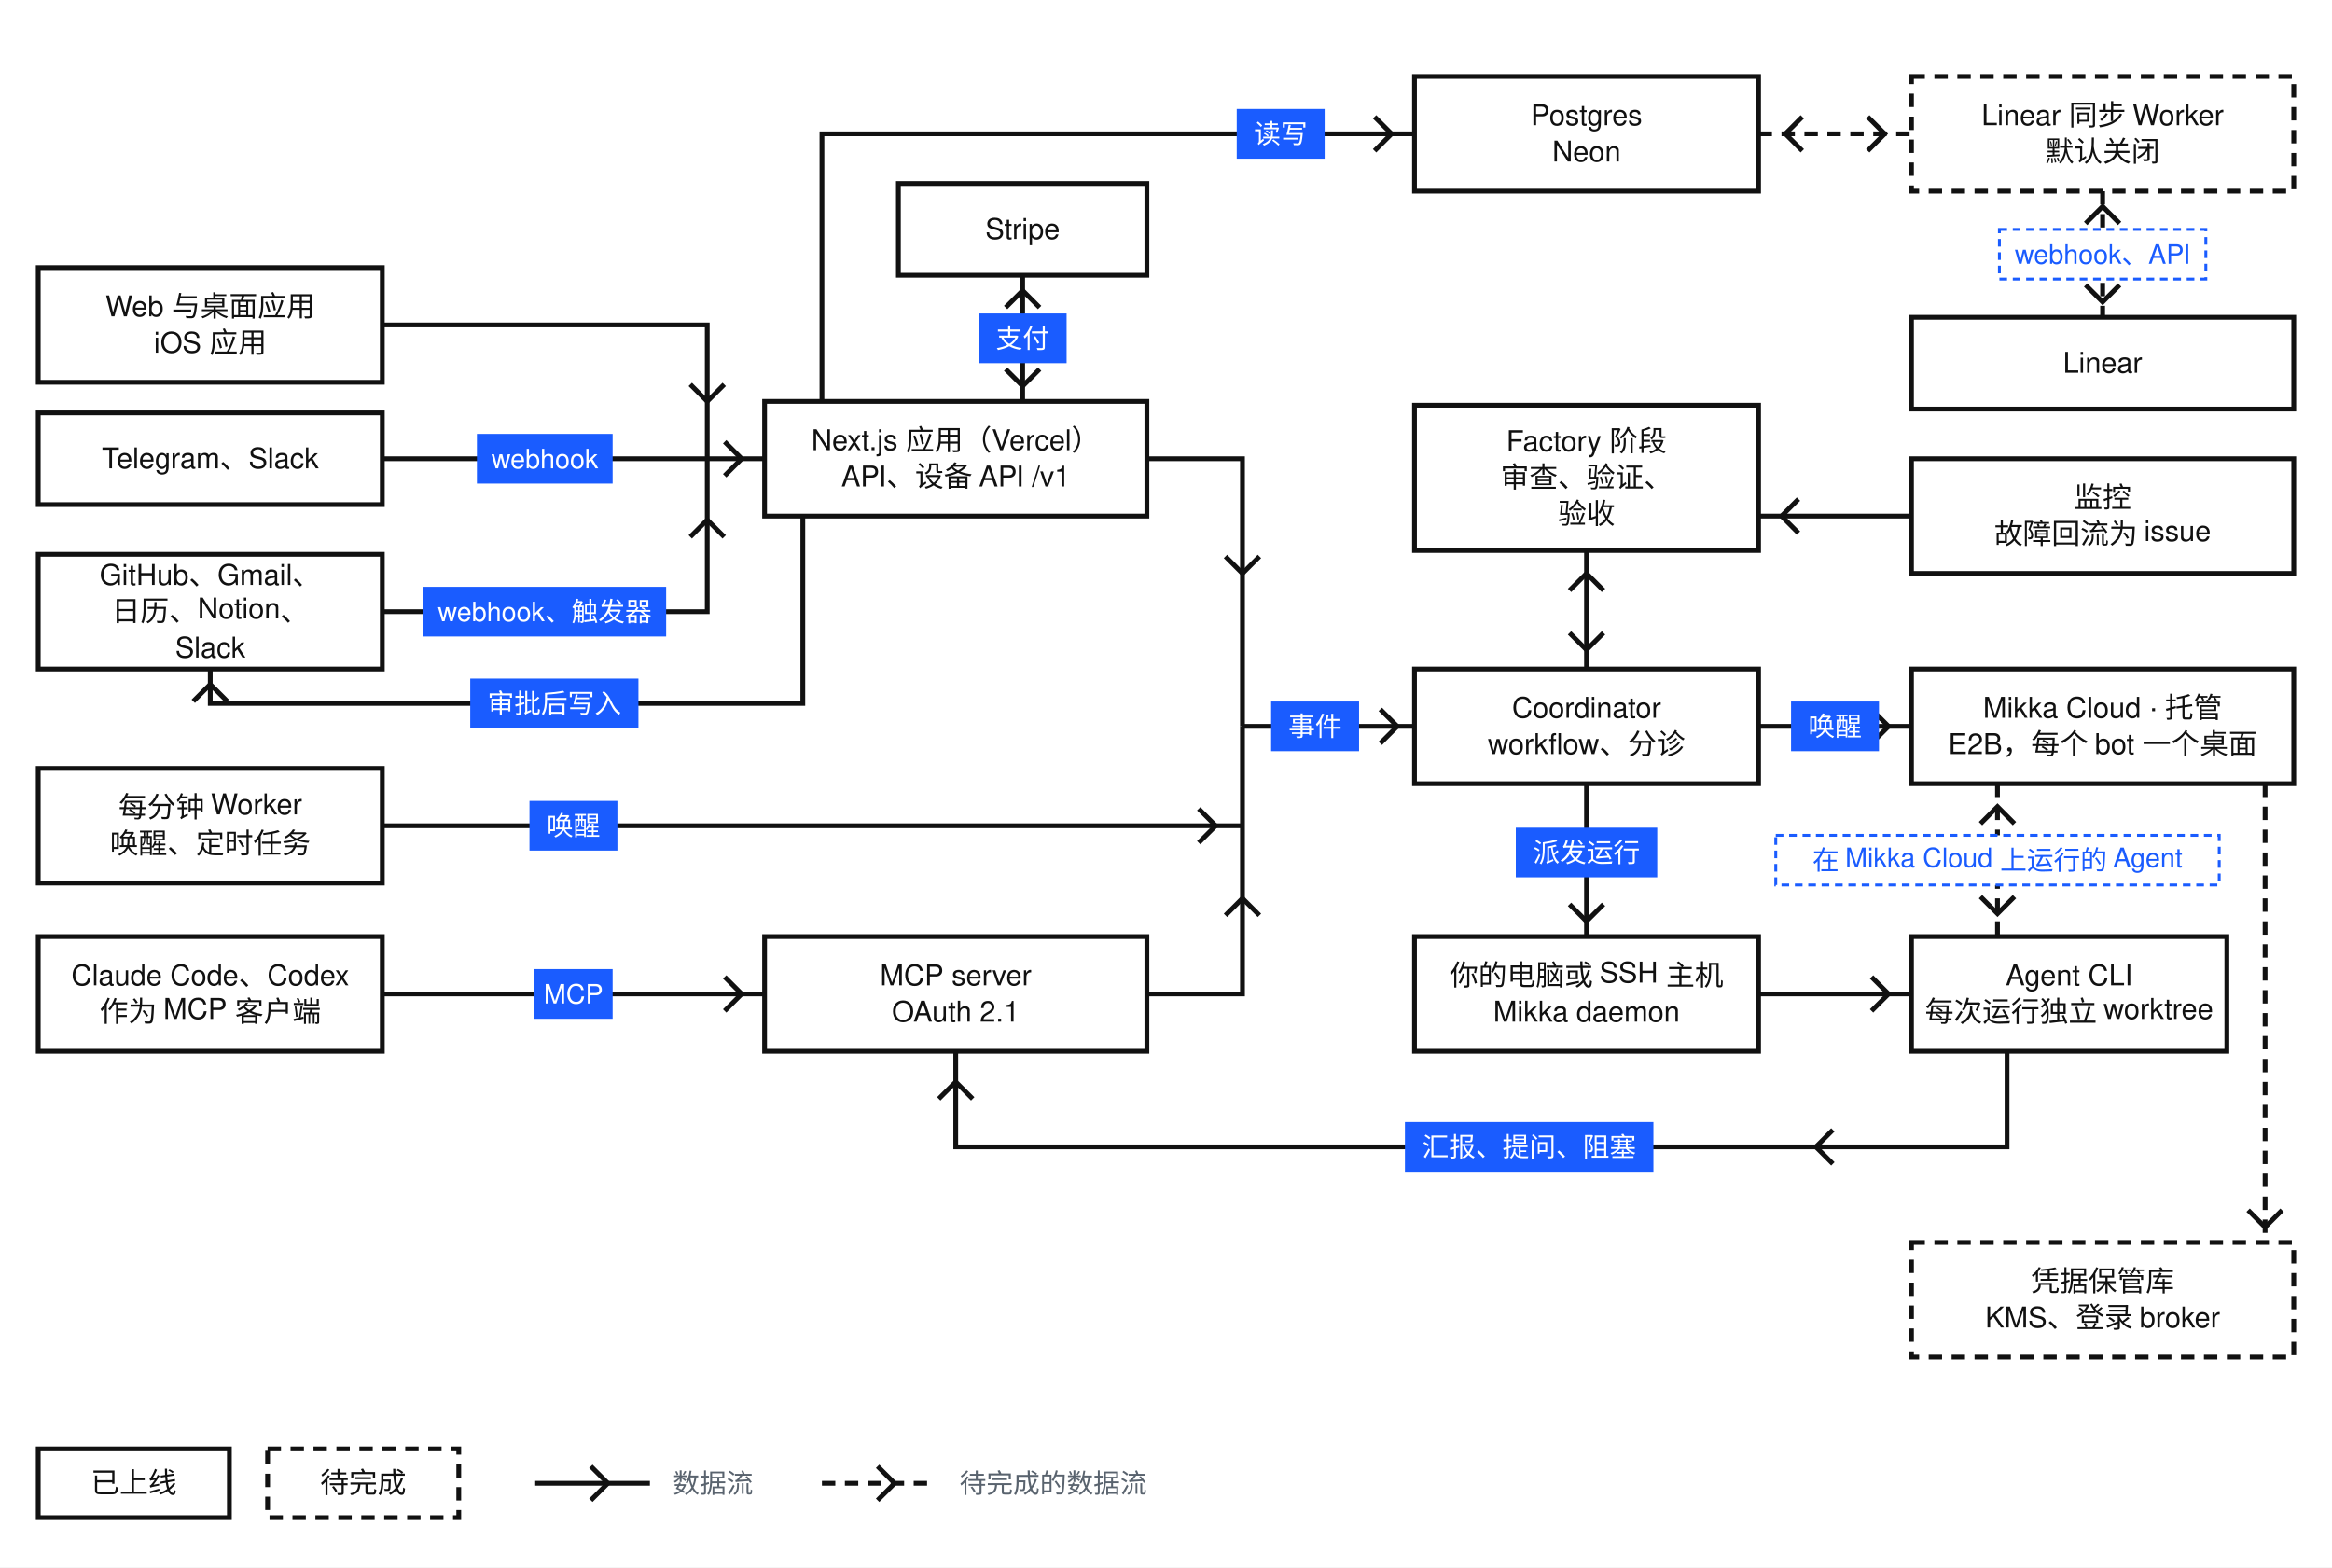
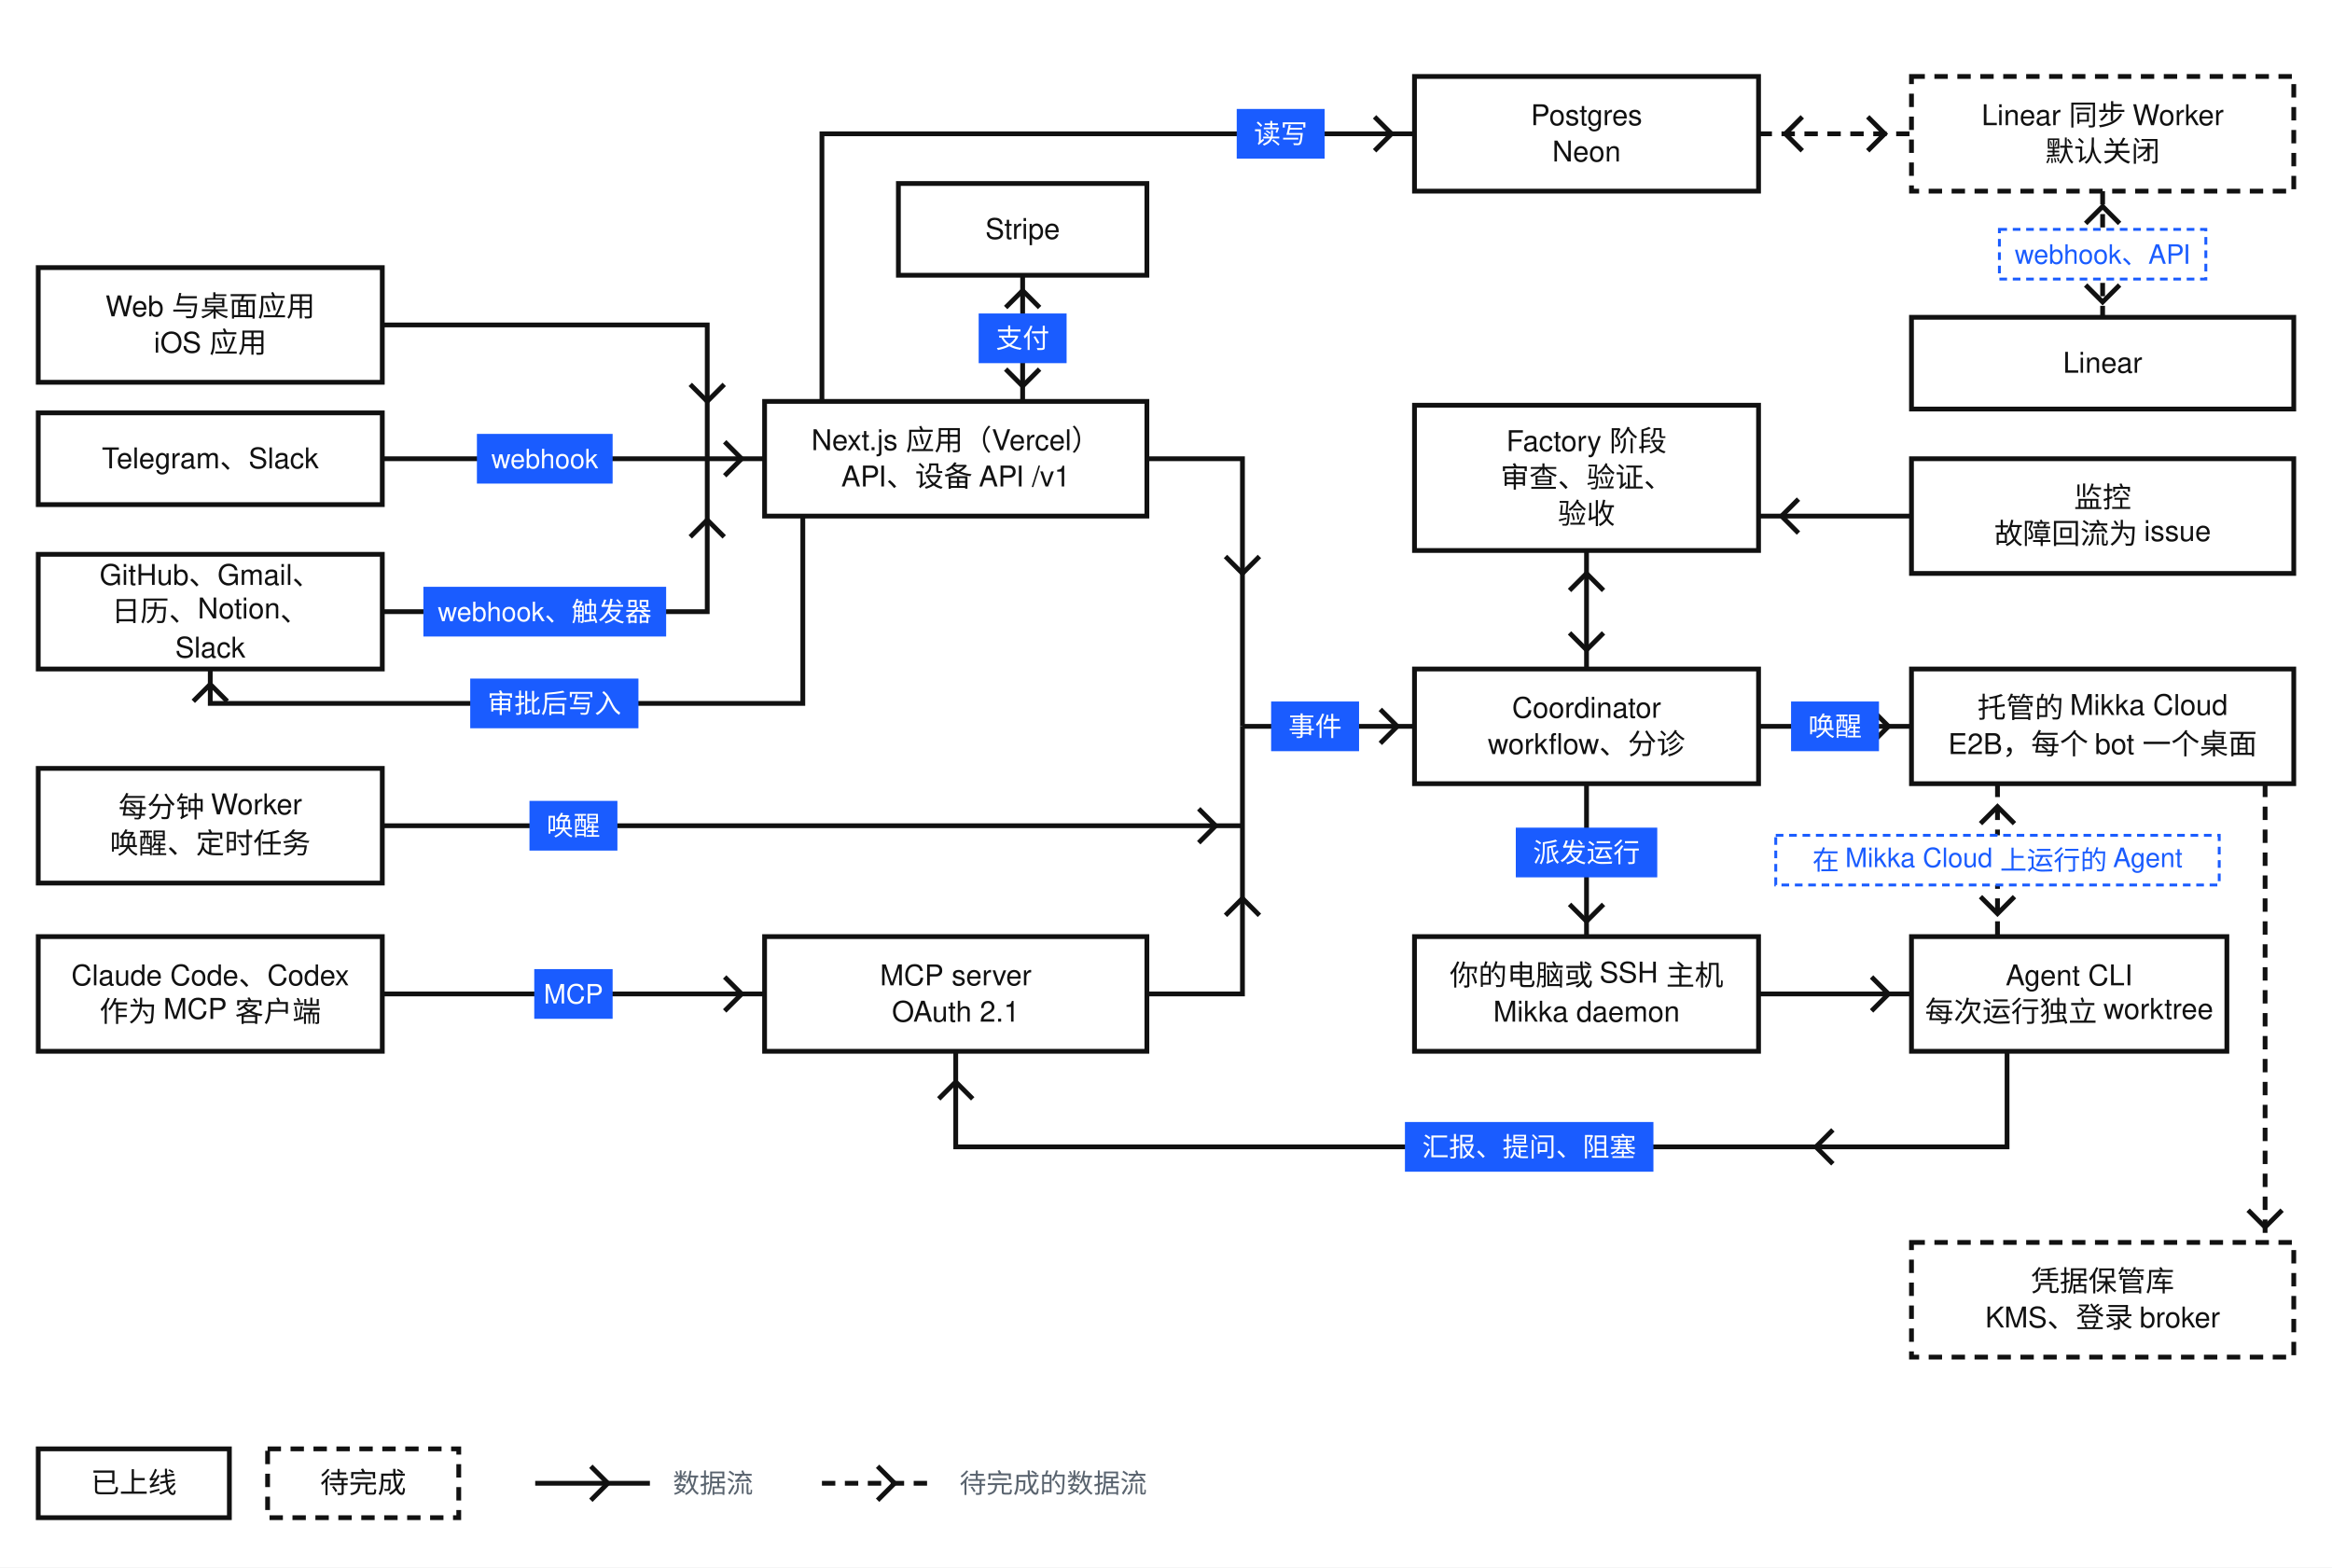
<svg xmlns="http://www.w3.org/2000/svg" width="1220" height="820" viewBox="0 0 1220 820" font-family="-apple-system, BlinkMacSystemFont, &quot;Segoe UI&quot;, Helvetica, Arial, &quot;PingFang SC&quot;, &quot;Noto Sans CJK SC&quot;, &quot;Microsoft YaHei&quot;, sans-serif" role="img" aria-label="Mikka 架构">
  <rect width="1220" height="820" fill="#ffffff" />
  <path d="M200 170 L370 170 L370 240" fill="none" stroke="#111111" stroke-width="2.5" />
  <path d="M362 202 L370 210 L378 202" fill="none" stroke="#111111" stroke-width="2.5" stroke-linecap="square" stroke-linejoin="miter" />
  <path d="M200 320 L370 320 L370 240" fill="none" stroke="#111111" stroke-width="2.5" />
  <path d="M362 280 L370 272 L378 280" fill="none" stroke="#111111" stroke-width="2.5" stroke-linecap="square" stroke-linejoin="miter" />
  <path d="M200 240 L400 240" fill="none" stroke="#111111" stroke-width="2.5" />
  <path d="M380 232 L388 240 L380 248" fill="none" stroke="#111111" stroke-width="2.5" stroke-linecap="square" stroke-linejoin="miter" />
  <rect x="249.5" y="227" width="71" height="26" fill="#1a5cff" />
  <text x="285" y="245" text-anchor="middle" font-size="14" fill="#ffffff">webhook</text>
  <rect x="221.5" y="307" width="127" height="26" fill="#1a5cff" />
  <text x="285" y="325" text-anchor="middle" font-size="14" fill="#ffffff">webhook、触发器</text>
  <path d="M420 270 L420 368 L110 368 L110 350" fill="none" stroke="#111111" stroke-width="2.5" />
  <path d="M102 366 L110 358 L118 366" fill="none" stroke="#111111" stroke-width="2.5" stroke-linecap="square" stroke-linejoin="miter" />
  <rect x="246" y="355" width="88" height="26" fill="#1a5cff" />
  <text x="290" y="373" text-anchor="middle" font-size="14" fill="#ffffff">审批后写入</text>
  <path d="M535 144 L535 210" fill="none" stroke="#111111" stroke-width="2.5" />
  <path d="M527 194 L535 202 L543 194" fill="none" stroke="#111111" stroke-width="2.5" stroke-linecap="square" stroke-linejoin="miter" />
  <path d="M527 160 L535 152 L543 160" fill="none" stroke="#111111" stroke-width="2.5" stroke-linecap="square" stroke-linejoin="miter" />
  <rect x="512" y="164" width="46" height="26" fill="#1a5cff" />
  <text x="535" y="182" text-anchor="middle" font-size="14" fill="#ffffff">支付</text>
  <path d="M200 520 L400 520" fill="none" stroke="#111111" stroke-width="2.5" />
  <path d="M380 512 L388 520 L380 528" fill="none" stroke="#111111" stroke-width="2.5" stroke-linecap="square" stroke-linejoin="miter" />
  <rect x="279.5" y="507" width="41" height="26" fill="#1a5cff" />
  <text x="300" y="525" text-anchor="middle" font-size="14" fill="#ffffff">MCP</text>
  <path d="M430 210 L430 70 L740 70" fill="none" stroke="#111111" stroke-width="2.5" />
  <path d="M720 62 L728 70 L720 78" fill="none" stroke="#111111" stroke-width="2.5" stroke-linecap="square" stroke-linejoin="miter" />
  <rect x="647" y="57" width="46" height="26" fill="#1a5cff" />
  <text x="670" y="75" text-anchor="middle" font-size="14" fill="#ffffff">读写</text>
  <path d="M920 70 L1000 70" fill="none" stroke="#111111" stroke-width="2.5" stroke-dasharray="7 5" />
  <path d="M942 62 L934 70 L942 78" fill="none" stroke="#111111" stroke-width="2.5" stroke-linecap="square" stroke-linejoin="miter" />
  <path d="M978 62 L986 70 L978 78" fill="none" stroke="#111111" stroke-width="2.5" stroke-linecap="square" stroke-linejoin="miter" />
  <path d="M1100 100 L1100 166" fill="none" stroke="#111111" stroke-width="2.5" stroke-dasharray="7 5" />
  <path d="M1092 150 L1100 158 L1108 150" fill="none" stroke="#111111" stroke-width="2.5" stroke-linecap="square" stroke-linejoin="miter" />
  <path d="M1092 116 L1100 108 L1108 116" fill="none" stroke="#111111" stroke-width="2.5" stroke-linecap="square" stroke-linejoin="miter" />
  <rect x="1046" y="120" width="108" height="26" fill="#ffffff" stroke="#1a5cff" stroke-width="1.5" stroke-dasharray="4 3" />
  <text x="1100" y="138" text-anchor="middle" font-size="14" fill="#1a5cff">webhook、API</text>
  <path d="M600 240 L650 240 L650 380" fill="none" stroke="#111111" stroke-width="2.5" />
  <path d="M642 292 L650 300 L658 292" fill="none" stroke="#111111" stroke-width="2.5" stroke-linecap="square" stroke-linejoin="miter" />
  <path d="M600 520 L650 520 L650 380" fill="none" stroke="#111111" stroke-width="2.5" />
  <path d="M642 478 L650 470 L658 478" fill="none" stroke="#111111" stroke-width="2.5" stroke-linecap="square" stroke-linejoin="miter" />
  <path d="M650 380 L740 380" fill="none" stroke="#111111" stroke-width="2.5" />
  <path d="M723 372 L731 380 L723 388" fill="none" stroke="#111111" stroke-width="2.5" stroke-linecap="square" stroke-linejoin="miter" />
  <rect x="665" y="367" width="46" height="26" fill="#1a5cff" />
  <text x="688" y="385" text-anchor="middle" font-size="14" fill="#ffffff">事件</text>
  <path d="M200 432 L650 432" fill="none" stroke="#111111" stroke-width="2.5" />
  <path d="M628 424 L636 432 L628 440" fill="none" stroke="#111111" stroke-width="2.5" stroke-linecap="square" stroke-linejoin="miter" />
  <rect x="277" y="419" width="46" height="26" fill="#1a5cff" />
  <text x="300" y="437" text-anchor="middle" font-size="14" fill="#ffffff">唤醒</text>
  <path d="M830 288 L830 350" fill="none" stroke="#111111" stroke-width="2.5" />
  <path d="M822 308 L830 300 L838 308" fill="none" stroke="#111111" stroke-width="2.5" stroke-linecap="square" stroke-linejoin="miter" />
  <path d="M822 332 L830 340 L838 332" fill="none" stroke="#111111" stroke-width="2.5" stroke-linecap="square" stroke-linejoin="miter" />
  <path d="M1000 270 L920 270" fill="none" stroke="#111111" stroke-width="2.5" />
  <path d="M940 262 L932 270 L940 278" fill="none" stroke="#111111" stroke-width="2.5" stroke-linecap="square" stroke-linejoin="miter" />
  <path d="M920 380 L1000 380" fill="none" stroke="#111111" stroke-width="2.5" />
  <path d="M980 372 L988 380 L980 388" fill="none" stroke="#111111" stroke-width="2.5" stroke-linecap="square" stroke-linejoin="miter" />
  <rect x="937" y="367" width="46" height="26" fill="#1a5cff" />
  <text x="960" y="385" text-anchor="middle" font-size="14" fill="#ffffff">唤醒</text>
  <path d="M830 410 L830 490" fill="none" stroke="#111111" stroke-width="2.5" />
  <path d="M822 474 L830 482 L838 474" fill="none" stroke="#111111" stroke-width="2.5" stroke-linecap="square" stroke-linejoin="miter" />
  <rect x="793" y="433" width="74" height="26" fill="#1a5cff" />
  <text x="830" y="451" text-anchor="middle" font-size="14" fill="#ffffff">派发运行</text>
  <path d="M920 520 L1000 520" fill="none" stroke="#111111" stroke-width="2.5" />
  <path d="M980 512 L988 520 L980 528" fill="none" stroke="#111111" stroke-width="2.5" stroke-linecap="square" stroke-linejoin="miter" />
  <path d="M1045 410 L1045 490" fill="none" stroke="#111111" stroke-width="2.5" stroke-dasharray="7 5" />
  <path d="M1037 430 L1045 422 L1053 430" fill="none" stroke="#111111" stroke-width="2.5" stroke-linecap="square" stroke-linejoin="miter" />
  <path d="M1037 470 L1045 478 L1053 470" fill="none" stroke="#111111" stroke-width="2.5" stroke-linecap="square" stroke-linejoin="miter" />
  <rect x="929" y="437" width="232" height="26" fill="#ffffff" stroke="#1a5cff" stroke-width="1.5" stroke-dasharray="4 3" />
  <text x="1045" y="455" text-anchor="middle" font-size="14" fill="#1a5cff">在 Mikka Cloud 上运行的 Agent</text>
  <path d="M1185 410 L1185 650" fill="none" stroke="#111111" stroke-width="2.5" stroke-dasharray="7 5" />
  <path d="M1177 634 L1185 642 L1193 634" fill="none" stroke="#111111" stroke-width="2.5" stroke-linecap="square" stroke-linejoin="miter" />
  <path d="M1050 550 L1050 600 L500 600 L500 550" fill="none" stroke="#111111" stroke-width="2.5" />
  <path d="M958 592 L950 600 L958 608" fill="none" stroke="#111111" stroke-width="2.5" stroke-linecap="square" stroke-linejoin="miter" />
  <path d="M492 574 L500 566 L508 574" fill="none" stroke="#111111" stroke-width="2.5" stroke-linecap="square" stroke-linejoin="miter" />
  <rect x="735" y="587" width="130" height="26" fill="#1a5cff" />
  <text x="800" y="605" text-anchor="middle" font-size="14" fill="#ffffff">汇报、提问、阻塞</text>
  <rect x="20" y="140" width="180" height="60" fill="#ffffff" stroke="#111111" stroke-width="2.5" />
  <text x="110" y="165.5" text-anchor="middle" font-size="15" fill="#111111">Web 与桌面应用</text>
  <text x="110" y="184.5" text-anchor="middle" font-size="15" fill="#111111">iOS 应用</text>
  <rect x="20" y="216" width="180" height="48" fill="#ffffff" stroke="#111111" stroke-width="2.5" />
  <text x="110" y="245" text-anchor="middle" font-size="15" fill="#111111">Telegram、Slack</text>
  <rect x="20" y="290" width="180" height="60" fill="#ffffff" stroke="#111111" stroke-width="2.5" />
  <text x="110" y="306" text-anchor="middle" font-size="15" fill="#111111">GitHub、Gmail、</text>
  <text x="110" y="325" text-anchor="middle" font-size="15" fill="#111111">日历、Notion、</text>
  <text x="110" y="344" text-anchor="middle" font-size="15" fill="#111111">Slack</text>
  <rect x="20" y="402" width="180" height="60" fill="#ffffff" stroke="#111111" stroke-width="2.5" />
  <text x="110" y="427.5" text-anchor="middle" font-size="15" fill="#111111">每分钟 Worker</text>
  <text x="110" y="446.5" text-anchor="middle" font-size="15" fill="#111111">唤醒、定时任务</text>
  <rect x="20" y="490" width="180" height="60" fill="#ffffff" stroke="#111111" stroke-width="2.5" />
  <text x="110" y="515.5" text-anchor="middle" font-size="15" fill="#111111">Claude Code、Codex</text>
  <text x="110" y="534.5" text-anchor="middle" font-size="15" fill="#111111">作为 MCP 客户端</text>
  <rect x="470" y="96" width="130" height="48" fill="#ffffff" stroke="#111111" stroke-width="2.5" />
  <text x="535" y="125" text-anchor="middle" font-size="15" fill="#111111">Stripe</text>
  <rect x="400" y="210" width="200" height="60" fill="#ffffff" stroke="#111111" stroke-width="2.5" />
  <text x="500" y="235.5" text-anchor="middle" font-size="15" fill="#111111">Next.js 应用（Vercel）</text>
  <text x="500" y="254.5" text-anchor="middle" font-size="15" fill="#111111">API、设备 API /v1</text>
  <rect x="400" y="490" width="200" height="60" fill="#ffffff" stroke="#111111" stroke-width="2.5" />
  <text x="500" y="515.5" text-anchor="middle" font-size="15" fill="#111111">MCP server</text>
  <text x="500" y="534.5" text-anchor="middle" font-size="15" fill="#111111">OAuth 2.1</text>
  <rect x="740" y="40" width="180" height="60" fill="#ffffff" stroke="#111111" stroke-width="2.5" />
  <text x="830" y="65.5" text-anchor="middle" font-size="15" fill="#111111">Postgres</text>
  <text x="830" y="84.5" text-anchor="middle" font-size="15" fill="#111111">Neon</text>
  <rect x="740" y="212" width="180" height="76" fill="#ffffff" stroke="#111111" stroke-width="2.5" />
  <text x="830" y="236" text-anchor="middle" font-size="15" fill="#111111">Factory 阶段</text>
  <text x="830" y="255" text-anchor="middle" font-size="15" fill="#111111">审查、验证、</text>
  <text x="830" y="274" text-anchor="middle" font-size="15" fill="#111111">验收</text>
  <rect x="740" y="350" width="180" height="60" fill="#ffffff" stroke="#111111" stroke-width="2.5" />
  <text x="830" y="375.5" text-anchor="middle" font-size="15" fill="#111111">Coordinator</text>
  <text x="830" y="394.5" text-anchor="middle" font-size="15" fill="#111111">workflow、分诊</text>
  <rect x="740" y="490" width="180" height="60" fill="#ffffff" stroke="#111111" stroke-width="2.5" />
  <text x="830" y="515.5" text-anchor="middle" font-size="15" fill="#111111">你的电脑或 SSH 主机</text>
  <text x="830" y="534.5" text-anchor="middle" font-size="15" fill="#111111">Mikka daemon</text>
  <rect x="1000" y="40" width="200" height="60" fill="#ffffff" stroke="#111111" stroke-width="2.5" stroke-dasharray="7 5" />
  <text x="1100" y="65.5" text-anchor="middle" font-size="15" fill="#111111">Linear 同步 Worker</text>
  <text x="1100" y="84.5" text-anchor="middle" font-size="15" fill="#111111">默认关闭</text>
  <rect x="1000" y="166" width="200" height="48" fill="#ffffff" stroke="#111111" stroke-width="2.5" />
  <text x="1100" y="195" text-anchor="middle" font-size="15" fill="#111111">Linear</text>
  <rect x="1000" y="240" width="200" height="60" fill="#ffffff" stroke="#111111" stroke-width="2.5" />
  <text x="1100" y="265.5" text-anchor="middle" font-size="15" fill="#111111">监控</text>
  <text x="1100" y="284.5" text-anchor="middle" font-size="15" fill="#111111">故障回流为 issue</text>
  <rect x="1000" y="350" width="200" height="60" fill="#ffffff" stroke="#111111" stroke-width="2.5" />
-   <text x="1100" y="375.5" text-anchor="middle" font-size="15" fill="#111111">Mikka Cloud · 托管</text>
+   <text x="1100" y="375.5" text-anchor="middle" font-size="15" fill="#111111">托管的 Mikka Cloud</text>
  <text x="1100" y="394.5" text-anchor="middle" font-size="15" fill="#111111">E2B，每个 bot 一个桌面</text>
  <rect x="1000" y="490" width="165" height="60" fill="#ffffff" stroke="#111111" stroke-width="2.5" />
  <text x="1082.5" y="515.5" text-anchor="middle" font-size="15" fill="#111111">Agent CLI</text>
  <text x="1082.5" y="534.5" text-anchor="middle" font-size="15" fill="#111111">每次运行独立 worktree</text>
  <rect x="1000" y="650" width="200" height="60" fill="#ffffff" stroke="#111111" stroke-width="2.5" stroke-dasharray="7 5" />
  <text x="1100" y="675.5" text-anchor="middle" font-size="15" fill="#111111">凭据保管库</text>
  <text x="1100" y="694.5" text-anchor="middle" font-size="15" fill="#111111">KMS、登录 broker</text>
  <rect x="20" y="758" width="100" height="36" fill="#ffffff" stroke="#111111" stroke-width="2.5" />
  <text x="70" y="781" text-anchor="middle" font-size="15" fill="#111111">已上线</text>
  <rect x="140" y="758" width="100" height="36" fill="#ffffff" stroke="#111111" stroke-width="2.5" stroke-dasharray="7 5" />
  <text x="190" y="781" text-anchor="middle" font-size="15" fill="#111111">待完成</text>
  <path d="M280 776 L340 776" fill="none" stroke="#111111" stroke-width="2.5" />
  <path d="M310 768 L318 776 L310 784" fill="none" stroke="#111111" stroke-width="2.5" stroke-linecap="square" stroke-linejoin="miter" />
  <text x="352" y="781" font-size="14" fill="#59636e">数据流</text>
  <path d="M430 776 L490 776" fill="none" stroke="#111111" stroke-width="2.5" stroke-dasharray="7 5" />
  <path d="M460 768 L468 776 L460 784" fill="none" stroke="#111111" stroke-width="2.5" stroke-linecap="square" stroke-linejoin="miter" />
  <text x="502" y="781" font-size="14" fill="#59636e">待完成的数据流</text>
</svg>
